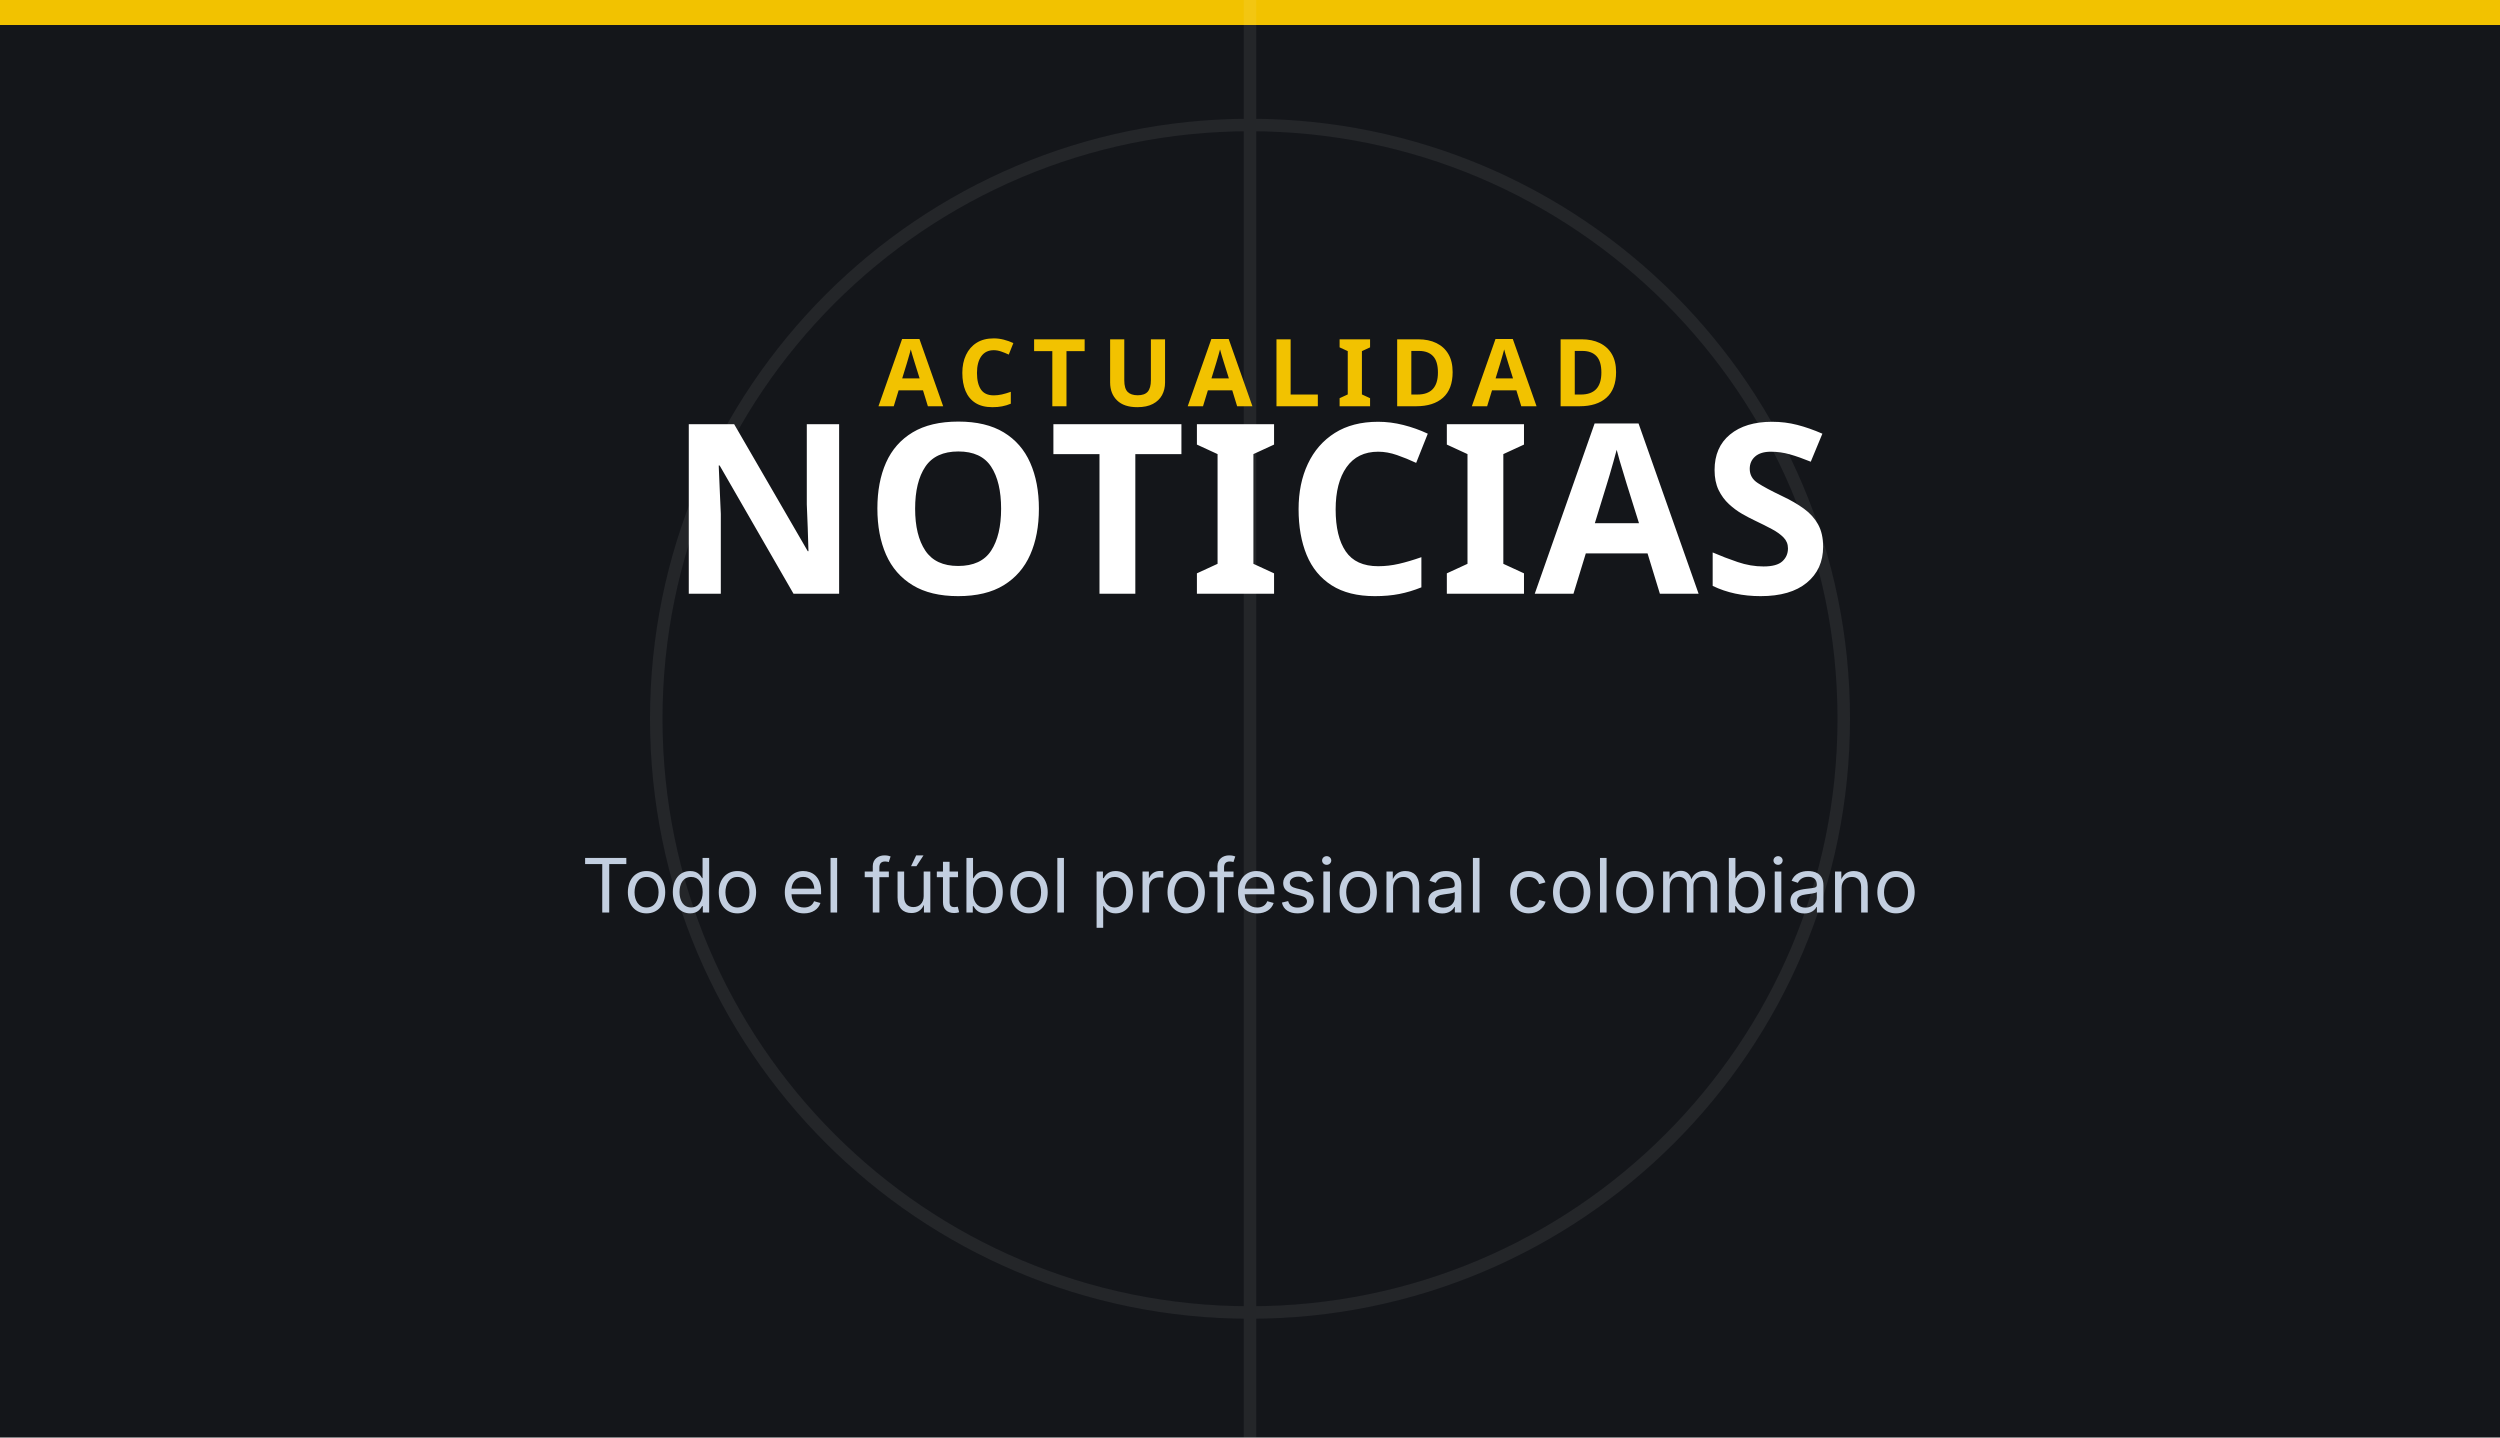
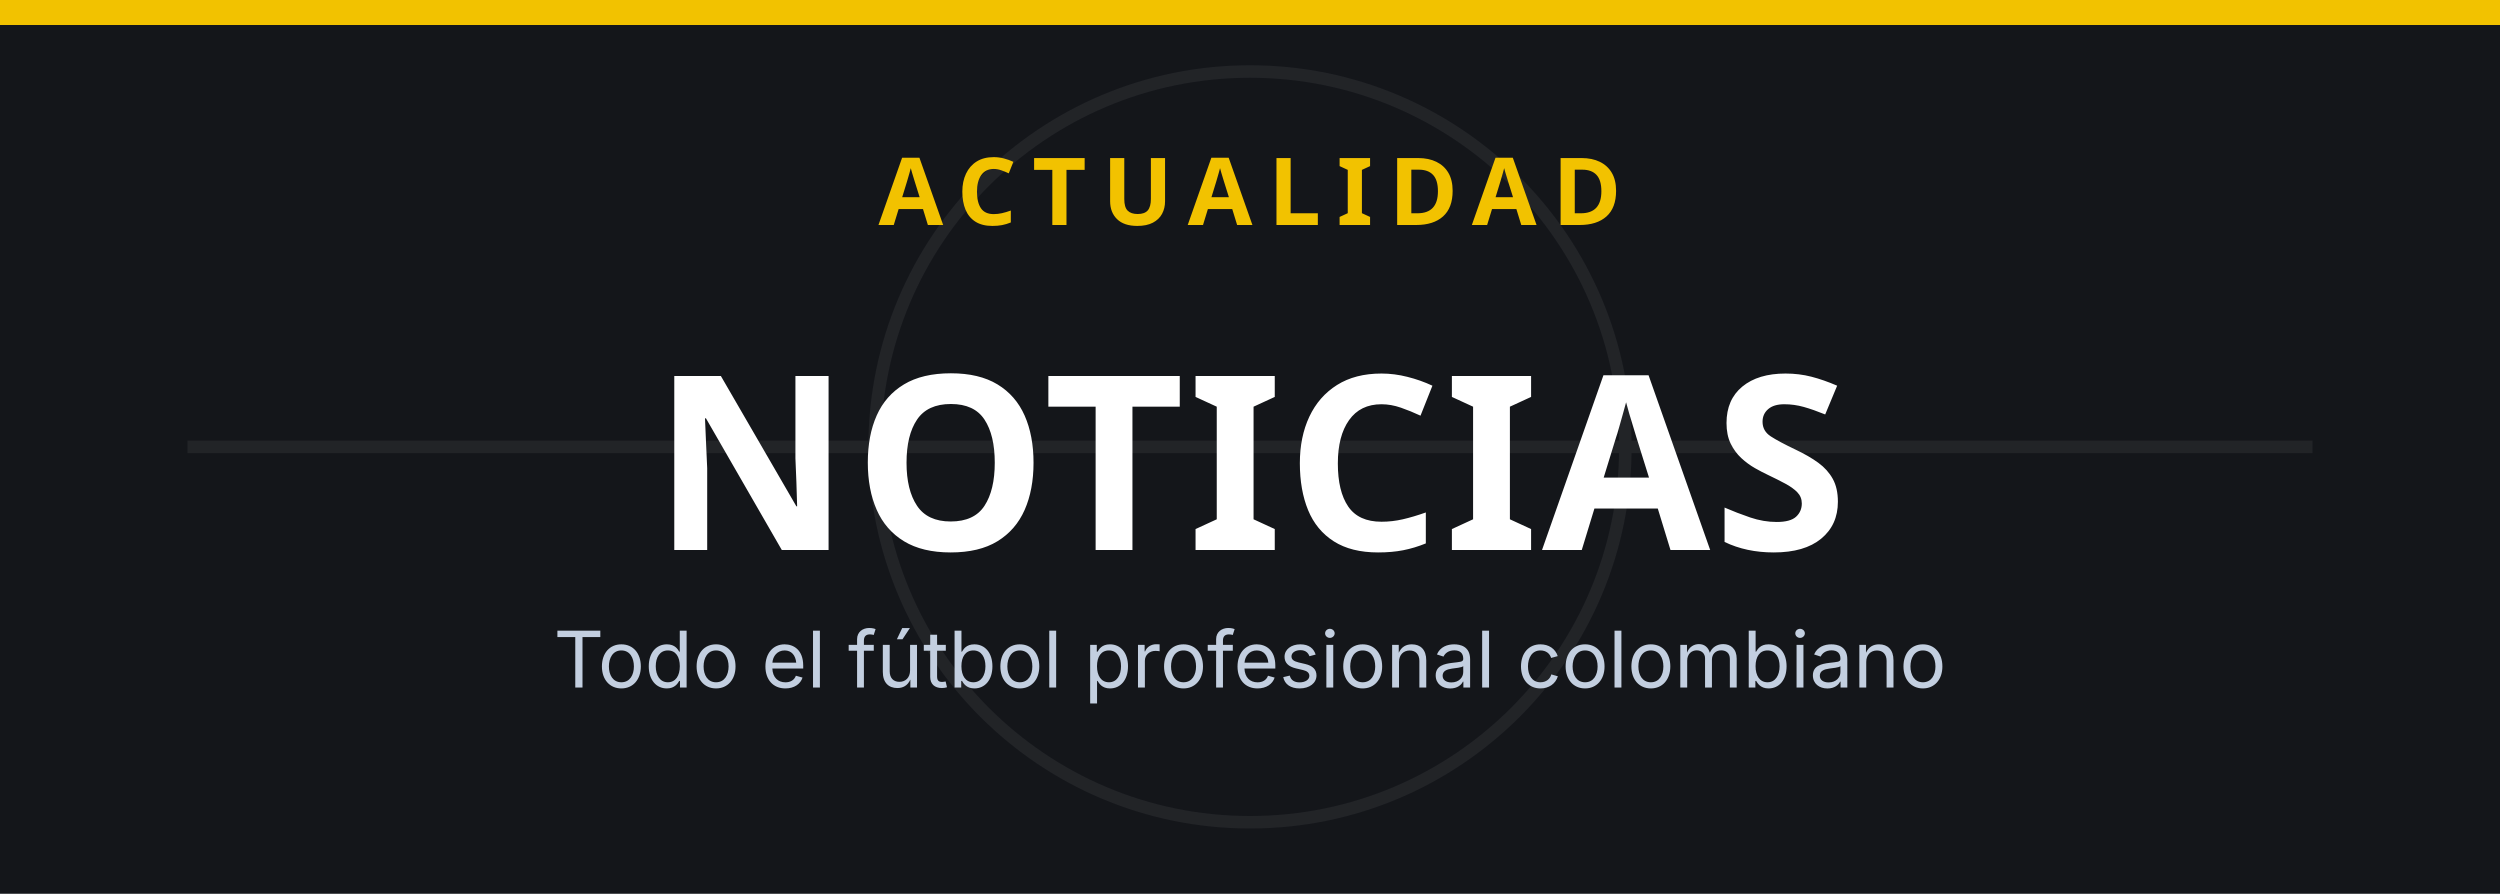
- <svg xmlns="http://www.w3.org/2000/svg" viewBox="0 0 800 460" width="800" height="460">
-   <rect width="800" height="460" fill="#14161A" />
+ <svg xmlns="http://www.w3.org/2000/svg" viewBox="0 0 800 286" width="800" height="286">
+   <rect width="800" height="286" fill="#14161A" />
  <rect width="800" height="8" fill="#F2C200" />
-   <g opacity="0.07">
-     <circle cx="400" cy="230" r="190" fill="none" stroke="#FFFFFF" stroke-width="4" />
-     <line x1="400" y1="0" x2="400" y2="460" stroke="#FFFFFF" stroke-width="4" />
+   <g opacity="0.06">
+     <circle cx="400" cy="143" r="120.12" fill="none" stroke="#FFFFFF" stroke-width="4" />
+     <line x1="60" y1="143" x2="740" y2="143" stroke="#FFFFFF" stroke-width="4" />
  </g>
-   <text x="400" y="130" text-anchor="middle" font-family="Barlow Condensed, Oswald, sans-serif" font-size="30" font-weight="700" fill="#F2C200" letter-spacing="5">ACTUALIDAD</text>
-   <text text-anchor="middle" font-family="Barlow Condensed, Oswald, sans-serif" font-size="76" font-weight="700" fill="#FFFFFF" letter-spacing="1">
-     <tspan x="400" y="190">NOTICIAS</tspan>
+   <text x="400" y="72" text-anchor="middle" font-family="Barlow Condensed, Oswald, sans-serif" font-size="30" font-weight="700" fill="#F2C200" letter-spacing="5">ACTUALIDAD</text>
+   <text text-anchor="middle" font-family="Barlow Condensed, Oswald, sans-serif" font-size="78" font-weight="700" fill="#FFFFFF" letter-spacing="1">
+     <tspan x="400" y="176">NOTICIAS</tspan>
  </text>
-   <text x="400" y="292" text-anchor="middle" font-family="Inter, system-ui, sans-serif" font-size="24" fill="#C3CFE0">Todo el fútbol profesional colombiano</text>
+   <text x="400" y="220" text-anchor="middle" font-family="Inter, system-ui, sans-serif" font-size="25" fill="#C3CFE0">Todo el fútbol profesional colombiano</text>
</svg>
